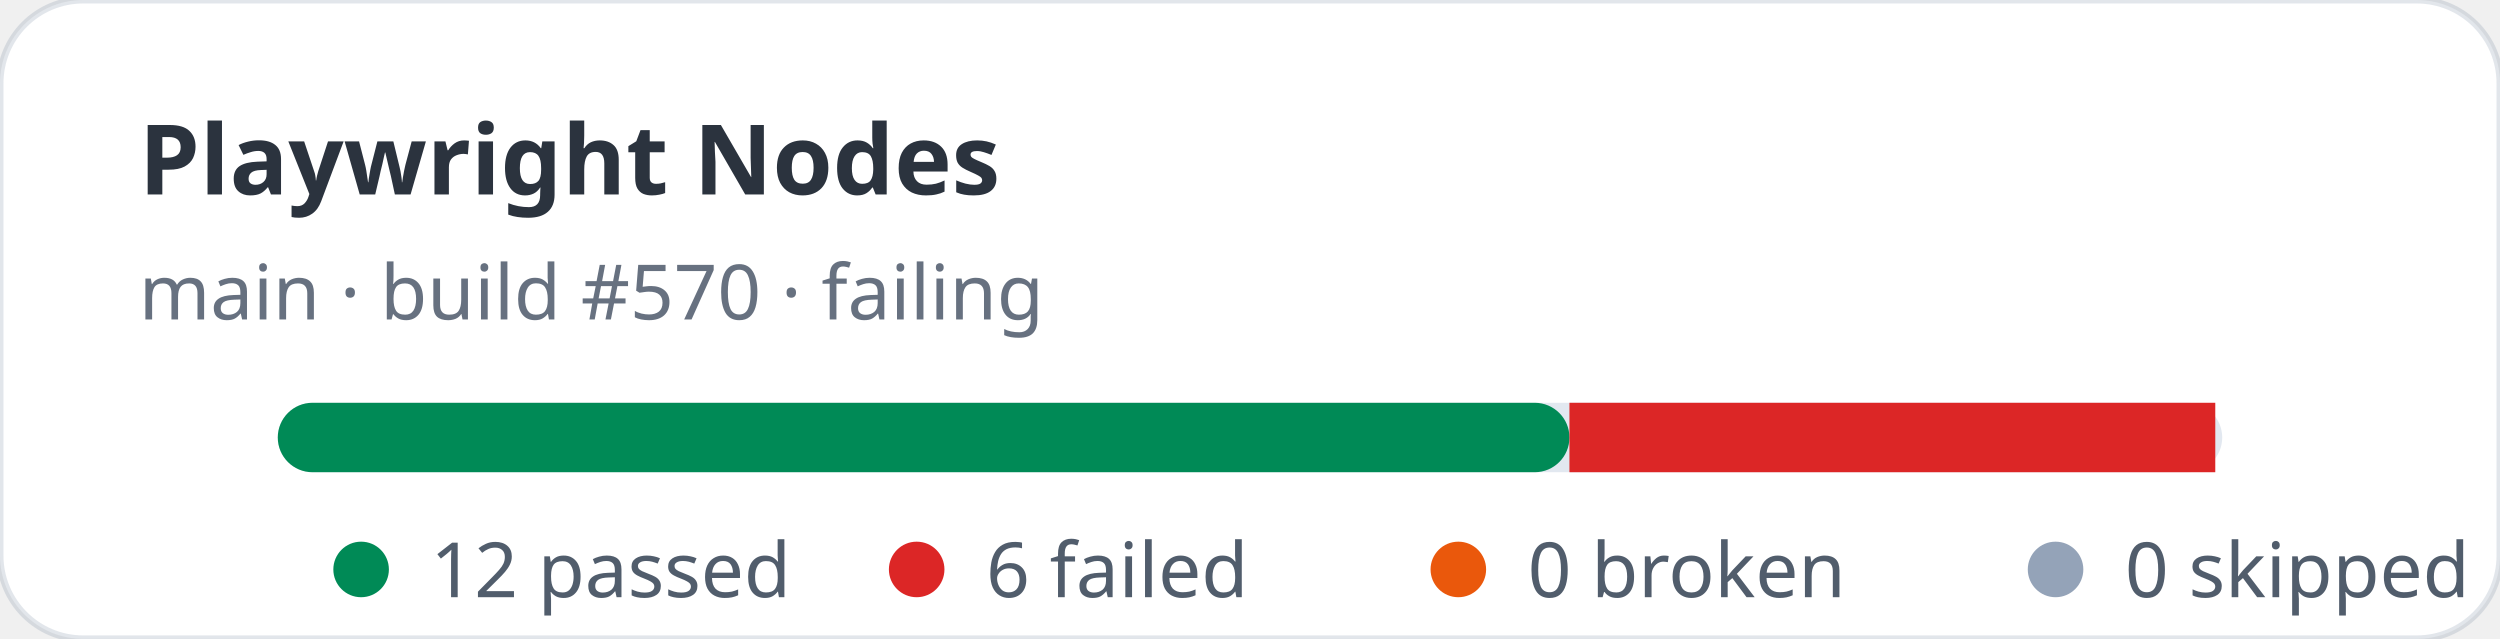
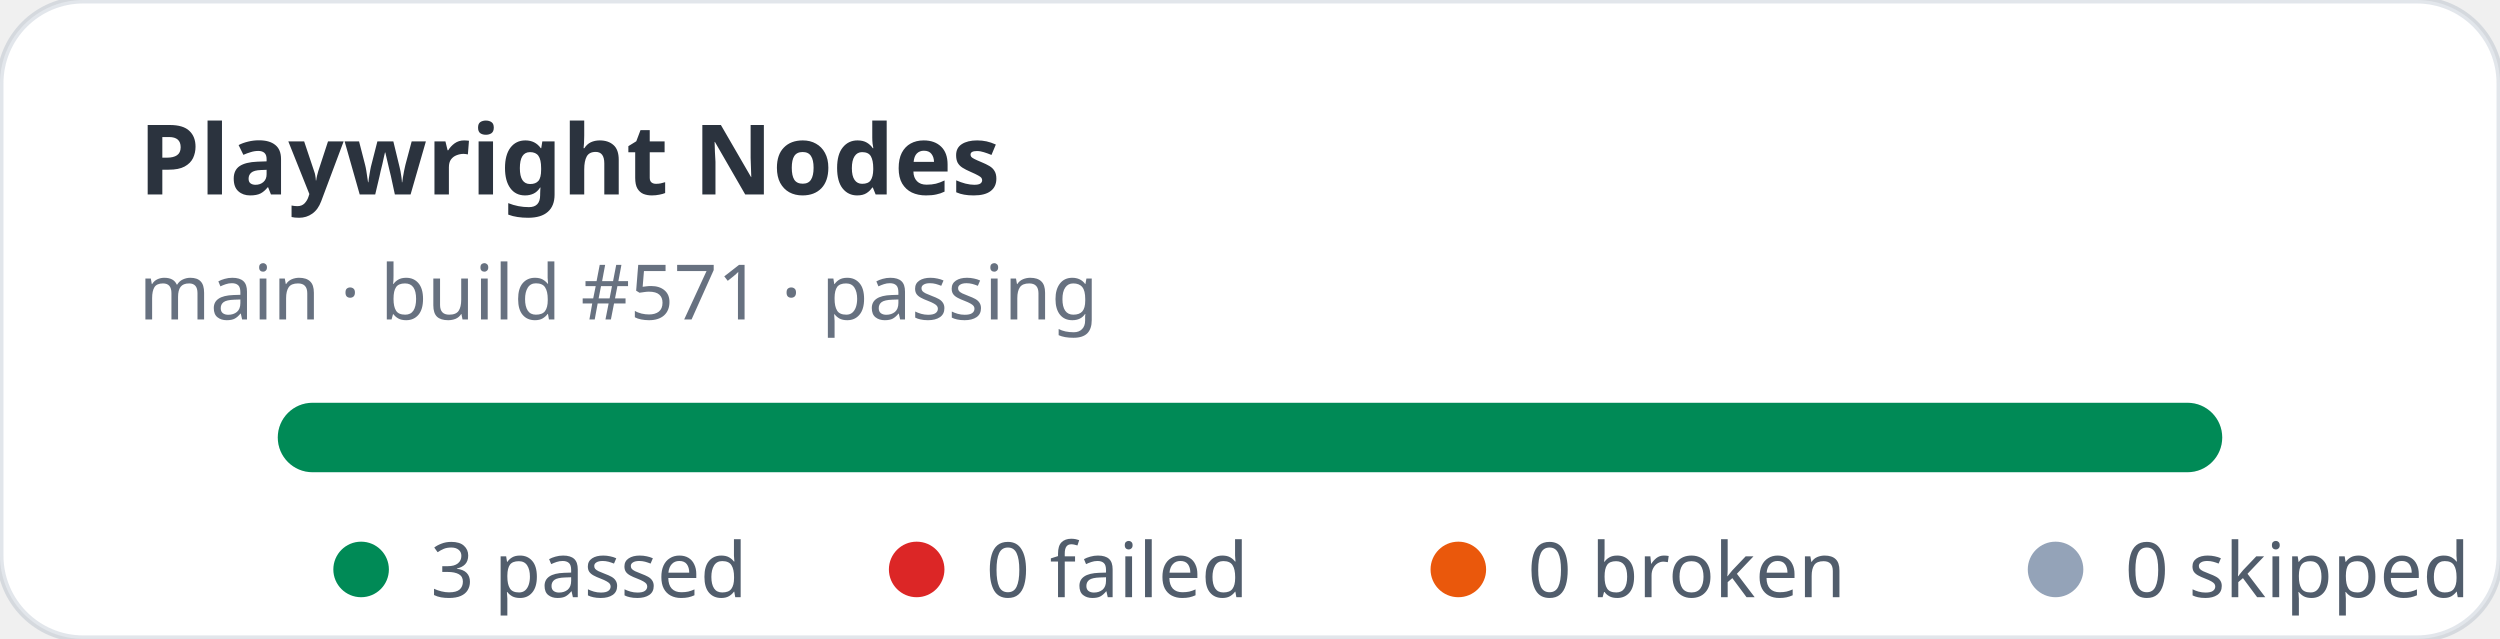
- <svg xmlns="http://www.w3.org/2000/svg" width="360" height="92" viewBox="0 0 360 92" role="img" aria-label="Playwright Nodes stats: 12 passed, 6 failed">
+ <svg xmlns="http://www.w3.org/2000/svg" width="360" height="92" viewBox="0 0 360 92" role="img" aria-label="Playwright Nodes stats: 3 passed, 0 failed">
  <rect width="360" height="92" rx="12" fill="#ffffff" stroke="rgba(11,48,86,0.12)" />
  <text x="20" y="28" fill="rgba(1,10,24,0.83)" font-family="ui-sans-serif,system-ui,sans-serif" font-size="14" font-weight="700">Playwright Nodes</text>
-   <text x="20" y="46" fill="rgba(2,19,44,0.6)" font-family="ui-sans-serif,system-ui,sans-serif" font-size="11">main · build #570 · failing</text>
+   <text x="20" y="46" fill="rgba(2,19,44,0.6)" font-family="ui-sans-serif,system-ui,sans-serif" font-size="11">main · build #571 · passing</text>
  <rect x="40" y="58" width="280" height="10" rx="5" fill="#e2e8f0" />
-   <rect x="40" y="58" width="186" height="10" rx="5" fill="#008a56" />
-   <rect x="226" y="58" width="93" height="10" fill="#dc2626" />
+   <rect x="40" y="58" width="280" height="10" rx="5" fill="#008a56" />
  <g font-family="ui-sans-serif,system-ui,sans-serif" font-size="11" fill="rgba(1,18,40,0.68)">
    <circle cx="52" cy="82" r="4" fill="#008a56" />
-     <text x="62" y="86">12 passed</text>
+     <text x="62" y="86">3 passed</text>
    <circle cx="132" cy="82" r="4" fill="#dc2626" />
-     <text x="142" y="86">6 failed</text>
+     <text x="142" y="86">0 failed</text>
    <circle cx="210" cy="82" r="4" fill="#ea580c" />
    <text x="220" y="86">0 broken</text>
    <circle cx="296" cy="82" r="4" fill="#94a3b8" />
    <text x="306" y="86">0 skipped</text>
  </g>
</svg>
